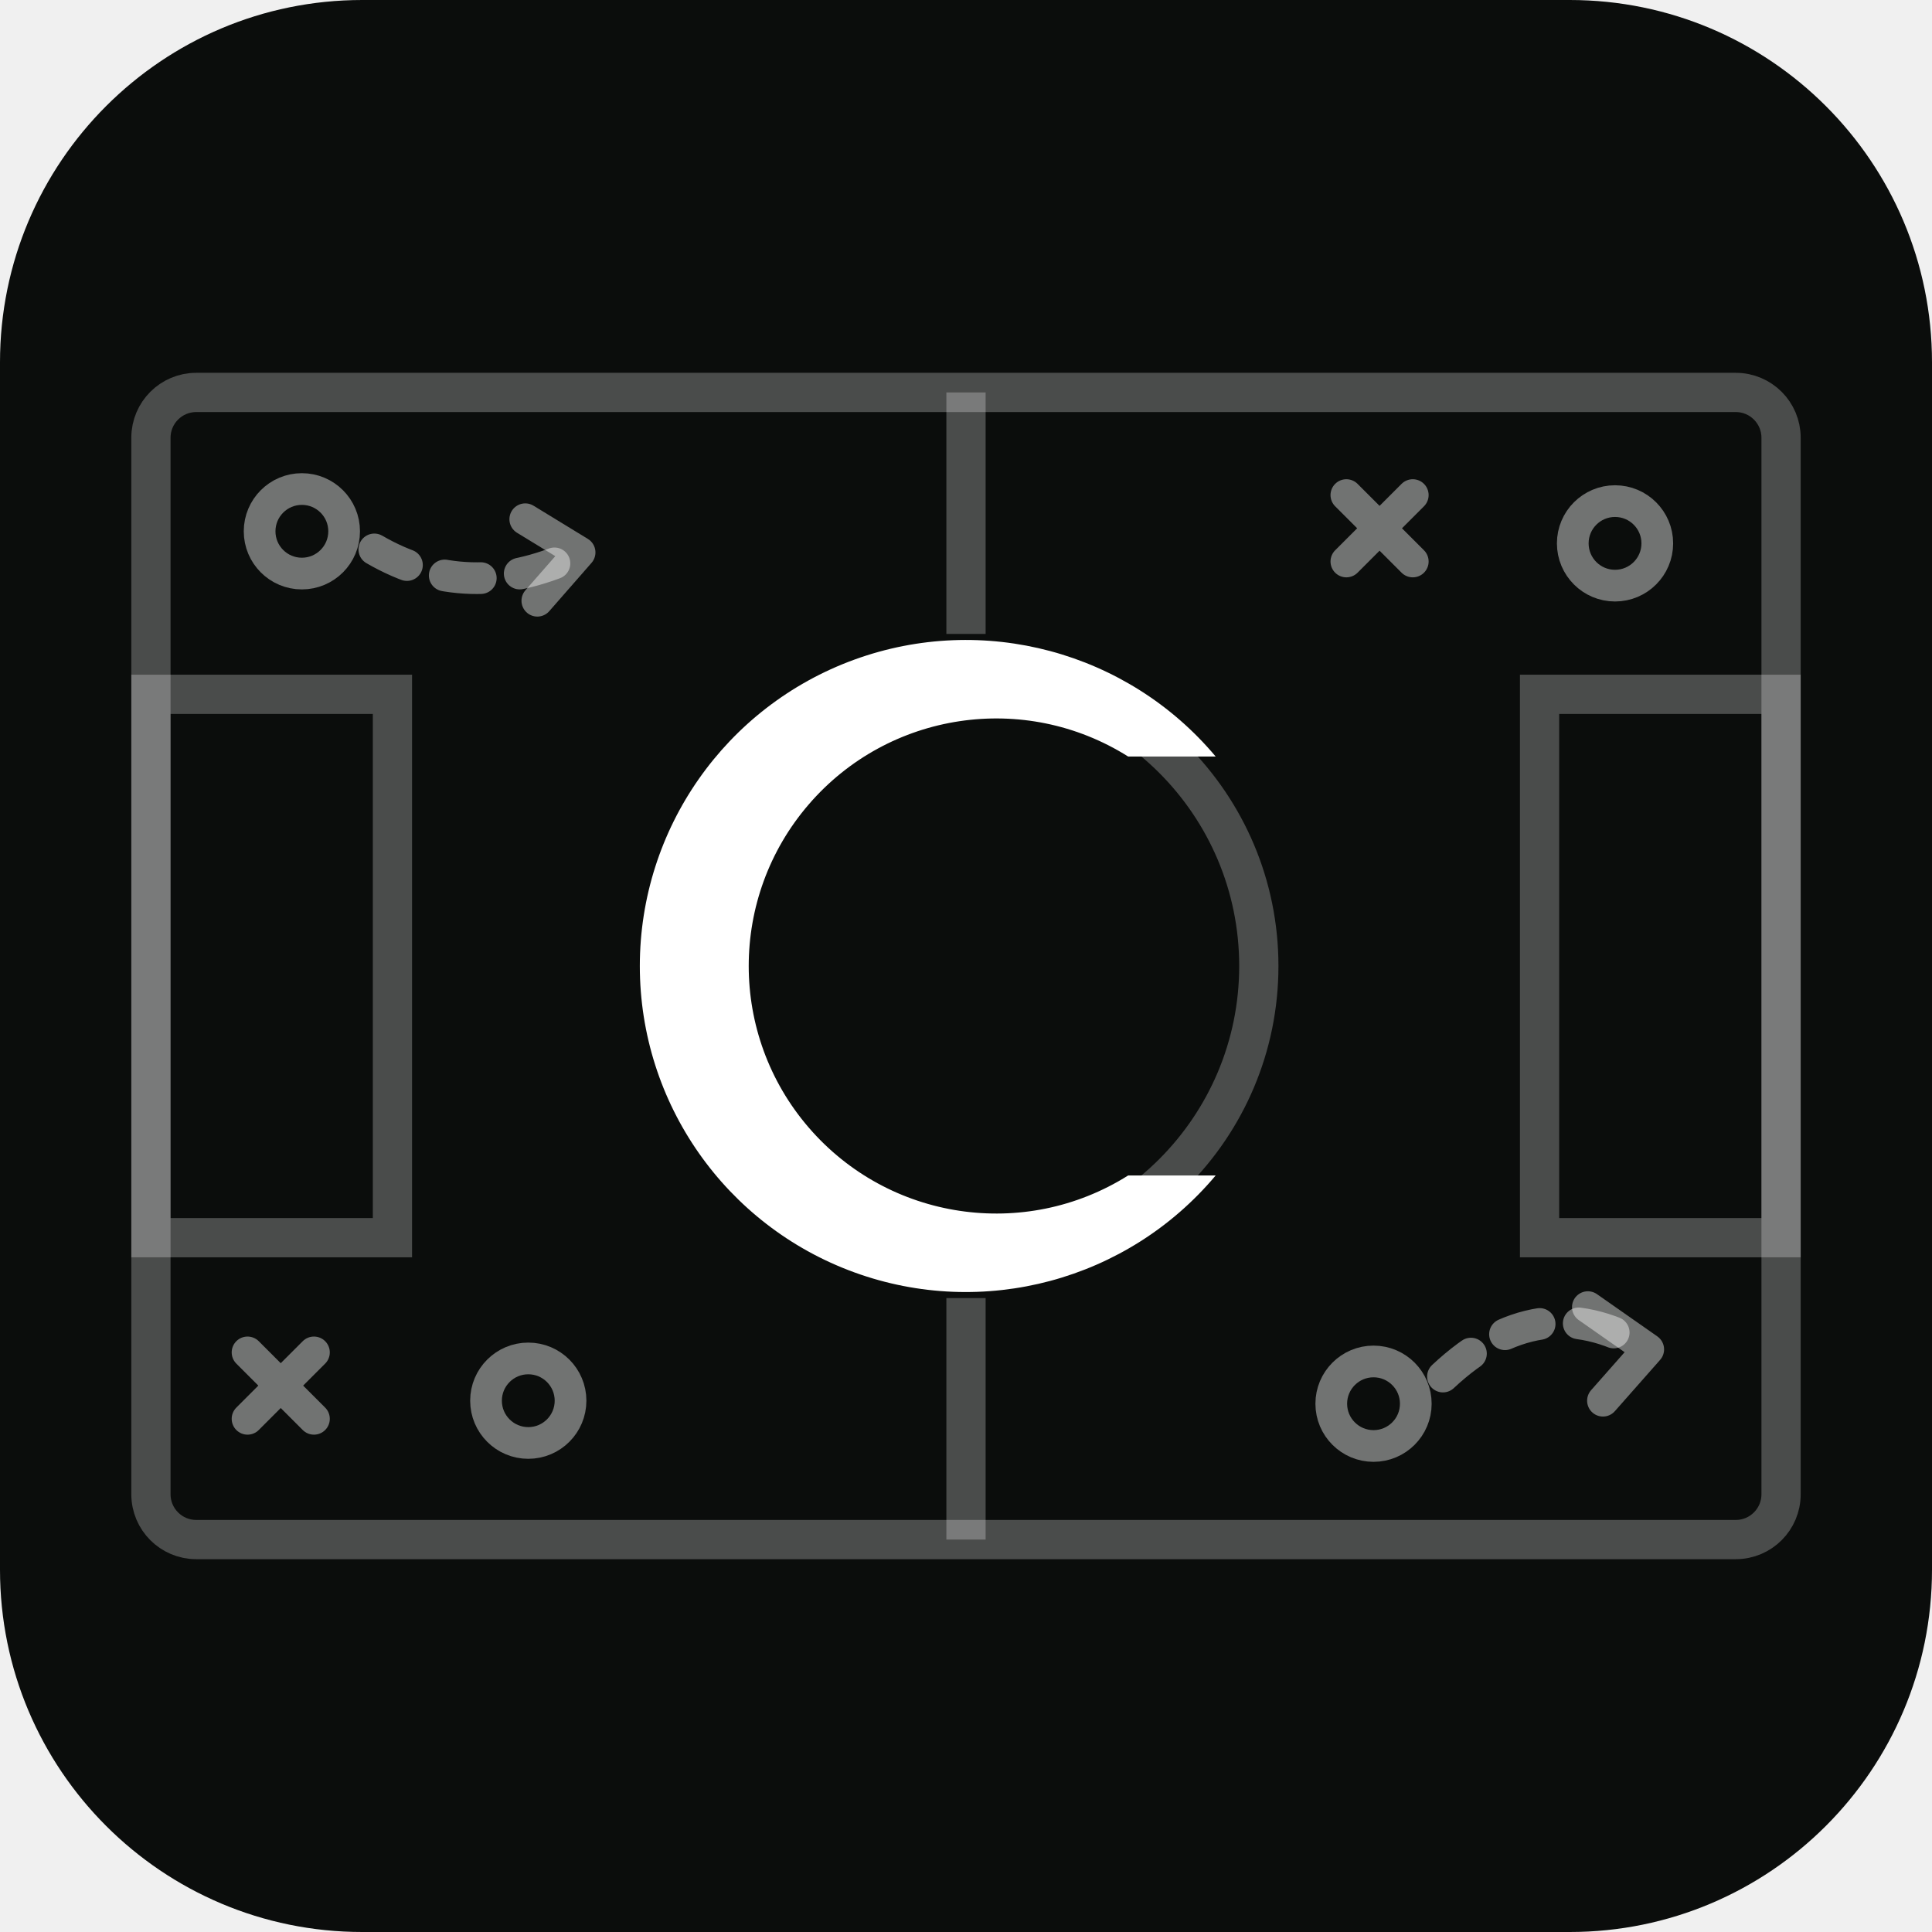
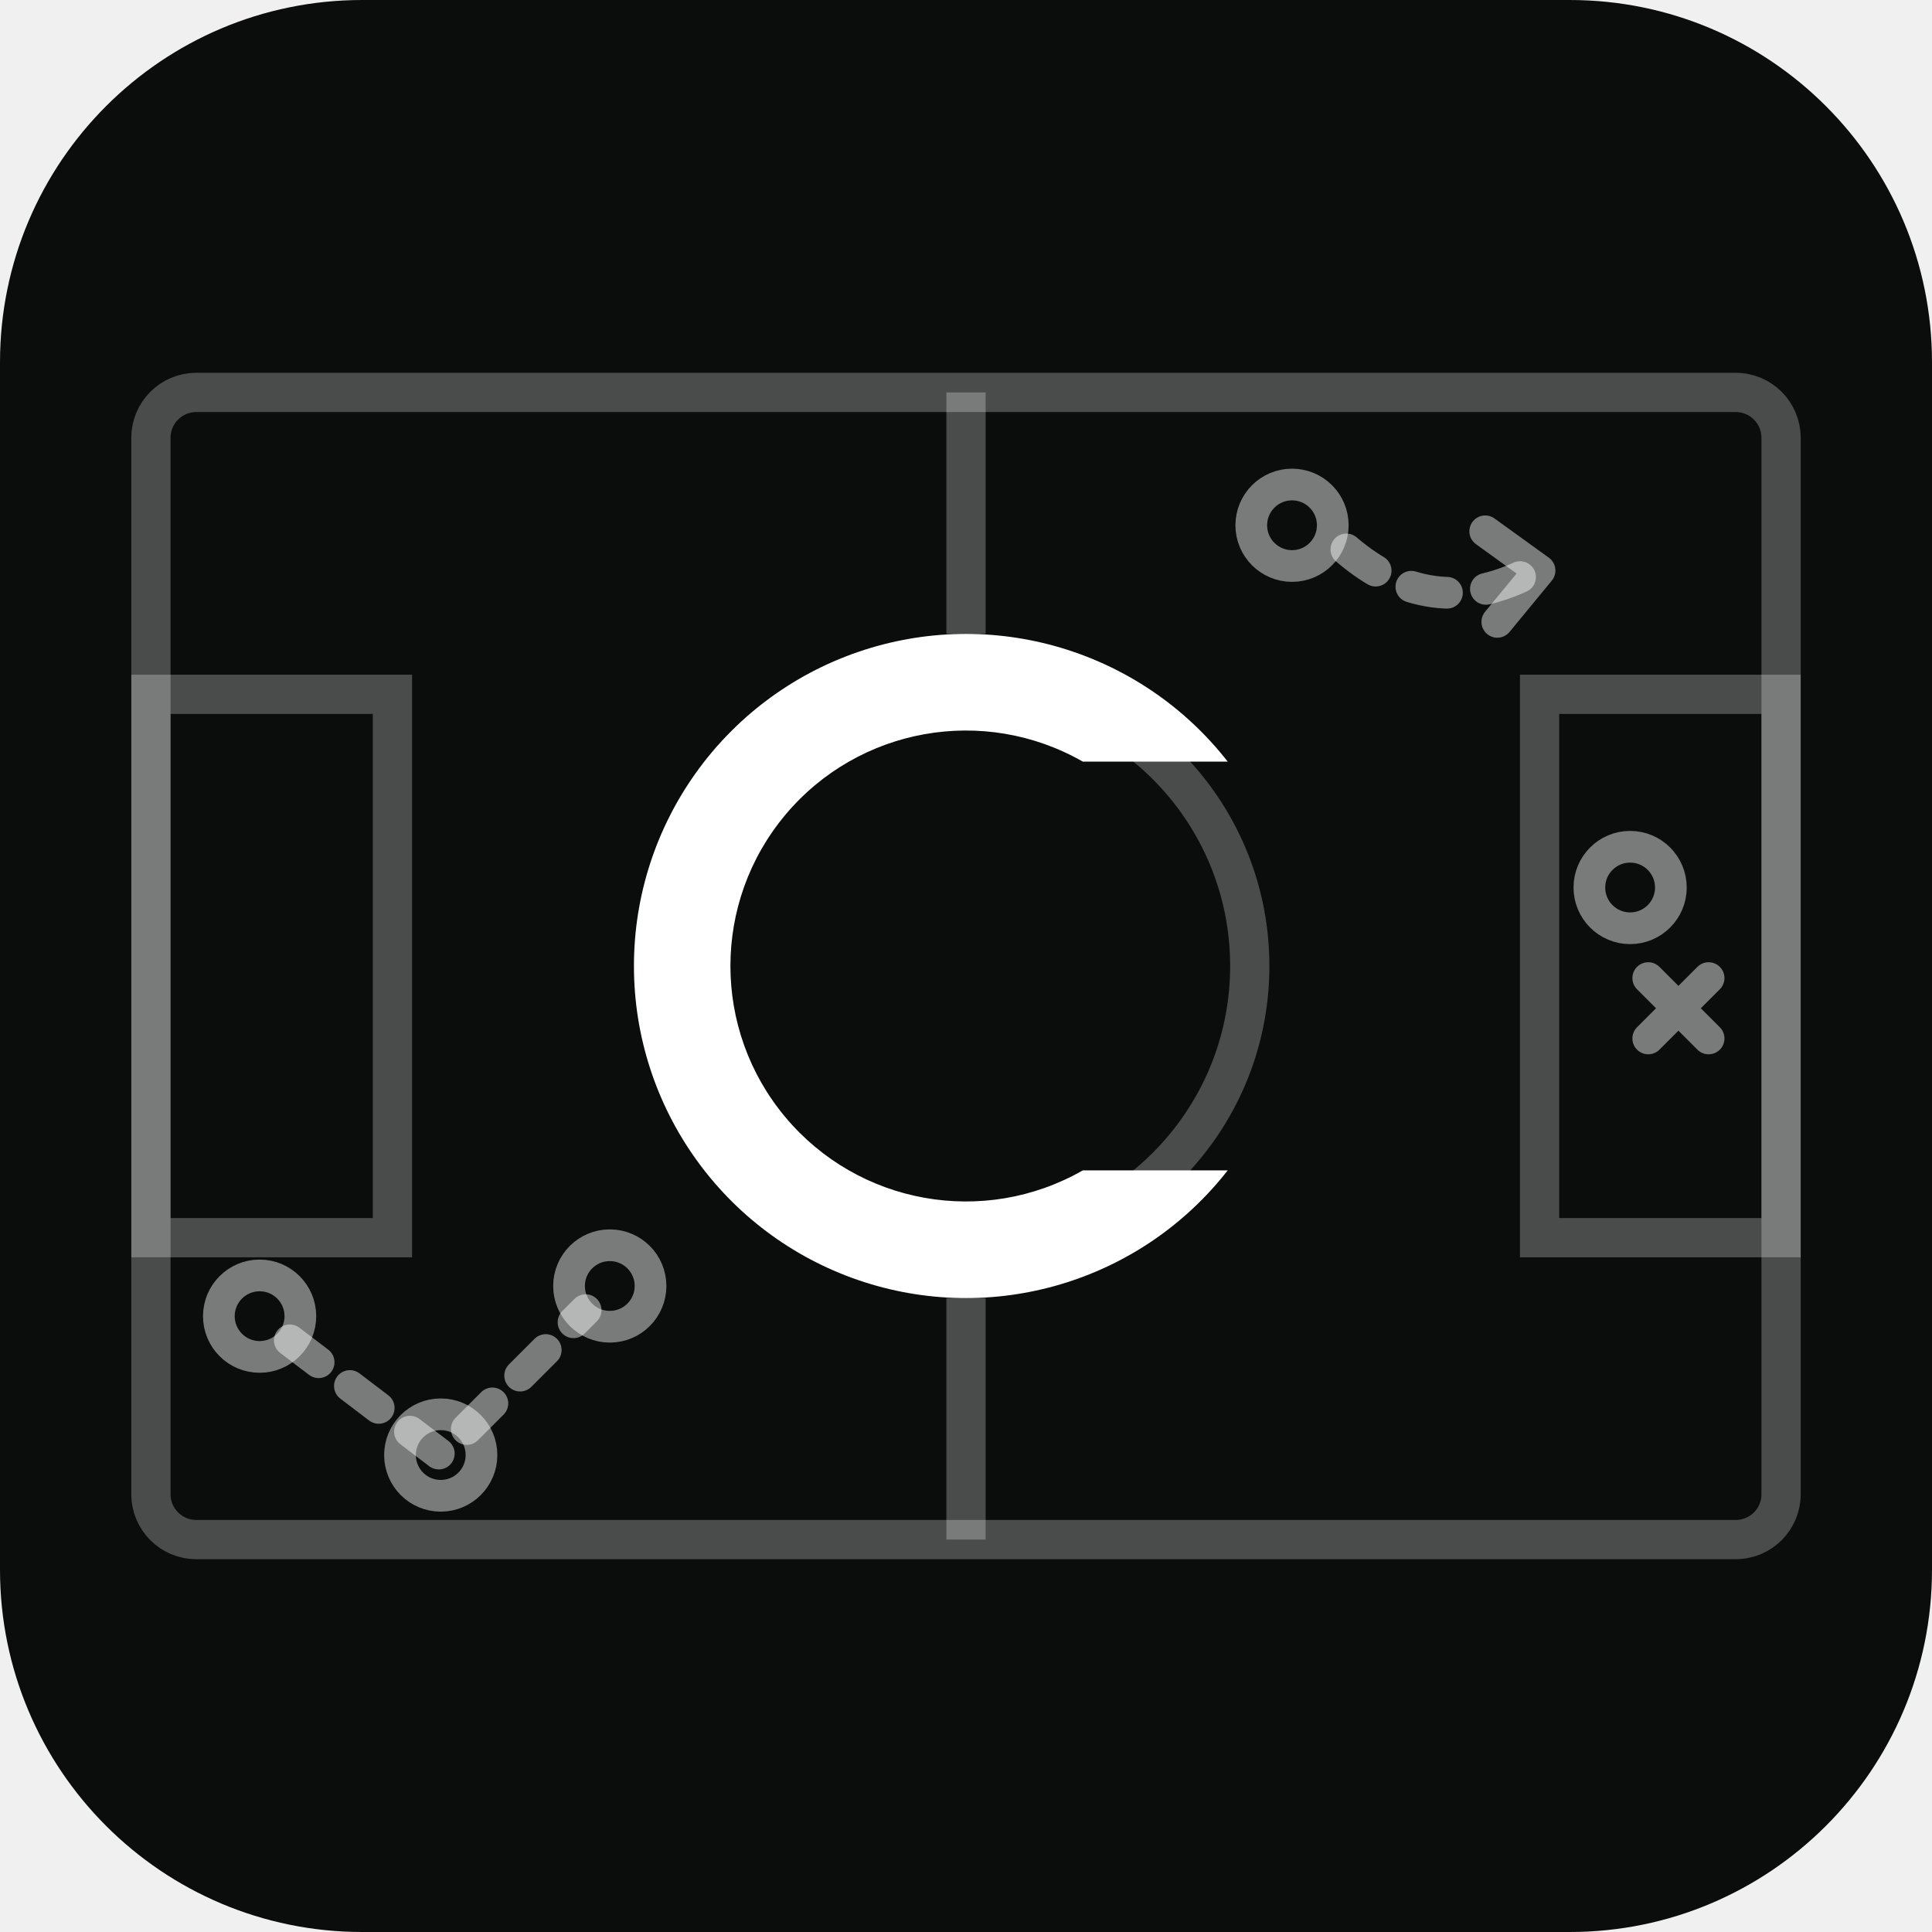
<svg xmlns="http://www.w3.org/2000/svg" viewBox="0 0 64 64" width="256" height="256" role="img" aria-label="Ciprio">
  <rect width="64" height="64" rx="12" fill="#0b0d0c" />
  <g fill="none" stroke="#ffffff" stroke-opacity=".26" stroke-width="1.3">
    <rect x="5" y="13" width="54" height="38" rx="1.5" />
    <rect x="5" y="23" width="8" height="18" />
    <rect x="51" y="23" width="8" height="18" />
    <line x1="32" y1="13" x2="32" y2="21" />
    <line x1="32" y1="43" x2="32" y2="51" />
-     <circle cx="32" cy="32" r="9.7" />
+     <circle cx="32" cy="32" r="9.4" />
  </g>
-   <g fill="none" stroke="#ffffff" stroke-opacity=".42" stroke-width="1.05" stroke-linecap="round" stroke-linejoin="round">
-     <circle cx="10" cy="17.6" r="1.4" />
-     <path d="M12.4 18.2 Q15.5 20 19 18.4" stroke-dasharray="1.2 1.3" />
-     <path d="M17.4 17.2 L19.2 18.3 L17.8 19.9" />
-     <path d="M8.2 44.8 L10.4 47 M10.4 44.8 L8.2 47" />
-     <circle cx="17.5" cy="46.4" r="1.4" />
-     <path d="M44.6 16.4 L46.8 18.6 M46.8 16.4 L44.6 18.6" />
-     <circle cx="53.5" cy="18" r="1.4" />
-     <circle cx="45.5" cy="46.5" r="1.4" />
-     <path d="M47.8 45.6 Q51 42.6 54.4 44.6" stroke-dasharray="1.2 1.3" />
-     <path d="M52.6 43.3 L54.6 44.7 L53.1 46.4" />
+   <g fill="none" stroke="#ffffff" stroke-opacity=".45" stroke-width="1.05" stroke-linecap="round" stroke-linejoin="round">
+     <path d="M9.6 44.4 L14.6 48.2 L19.4 43.4" stroke-dasharray="1.2 1.3" />
+     <circle cx="8.6" cy="43.6" r="1.35" />
+     <circle cx="14.6" cy="48.2" r="1.35" />
+     <circle cx="20.2" cy="42.6" r="1.35" />
+     <circle cx="42.8" cy="17.4" r="1.35" />
+     <path d="M44.6 18.2 Q47.4 20.6 50.6 19" stroke-dasharray="1.2 1.3" />
+     <path d="M49.2 17.6 L51 18.9 L49.6 20.6" />
+     <circle cx="54" cy="29.4" r="1.35" />
+     <path d="M54.6 32.4 L56.6 34.4 M56.6 32.4 L54.6 34.4" />
  </g>
-   <path d="M40.27 25.06 A10.8 10.8 0 1 0 40.27 38.94 L37.37 38.94 A8.2 8.2 0 1 1 37.37 25.06 Z" fill="#ffffff" />
+   <path d="M40.67 25.23 A11 11 0 1 0 40.67 38.77 L35.87 38.77 A7.8 7.8 0 1 1 35.87 25.23 Z" fill="#ffffff" />
</svg>
